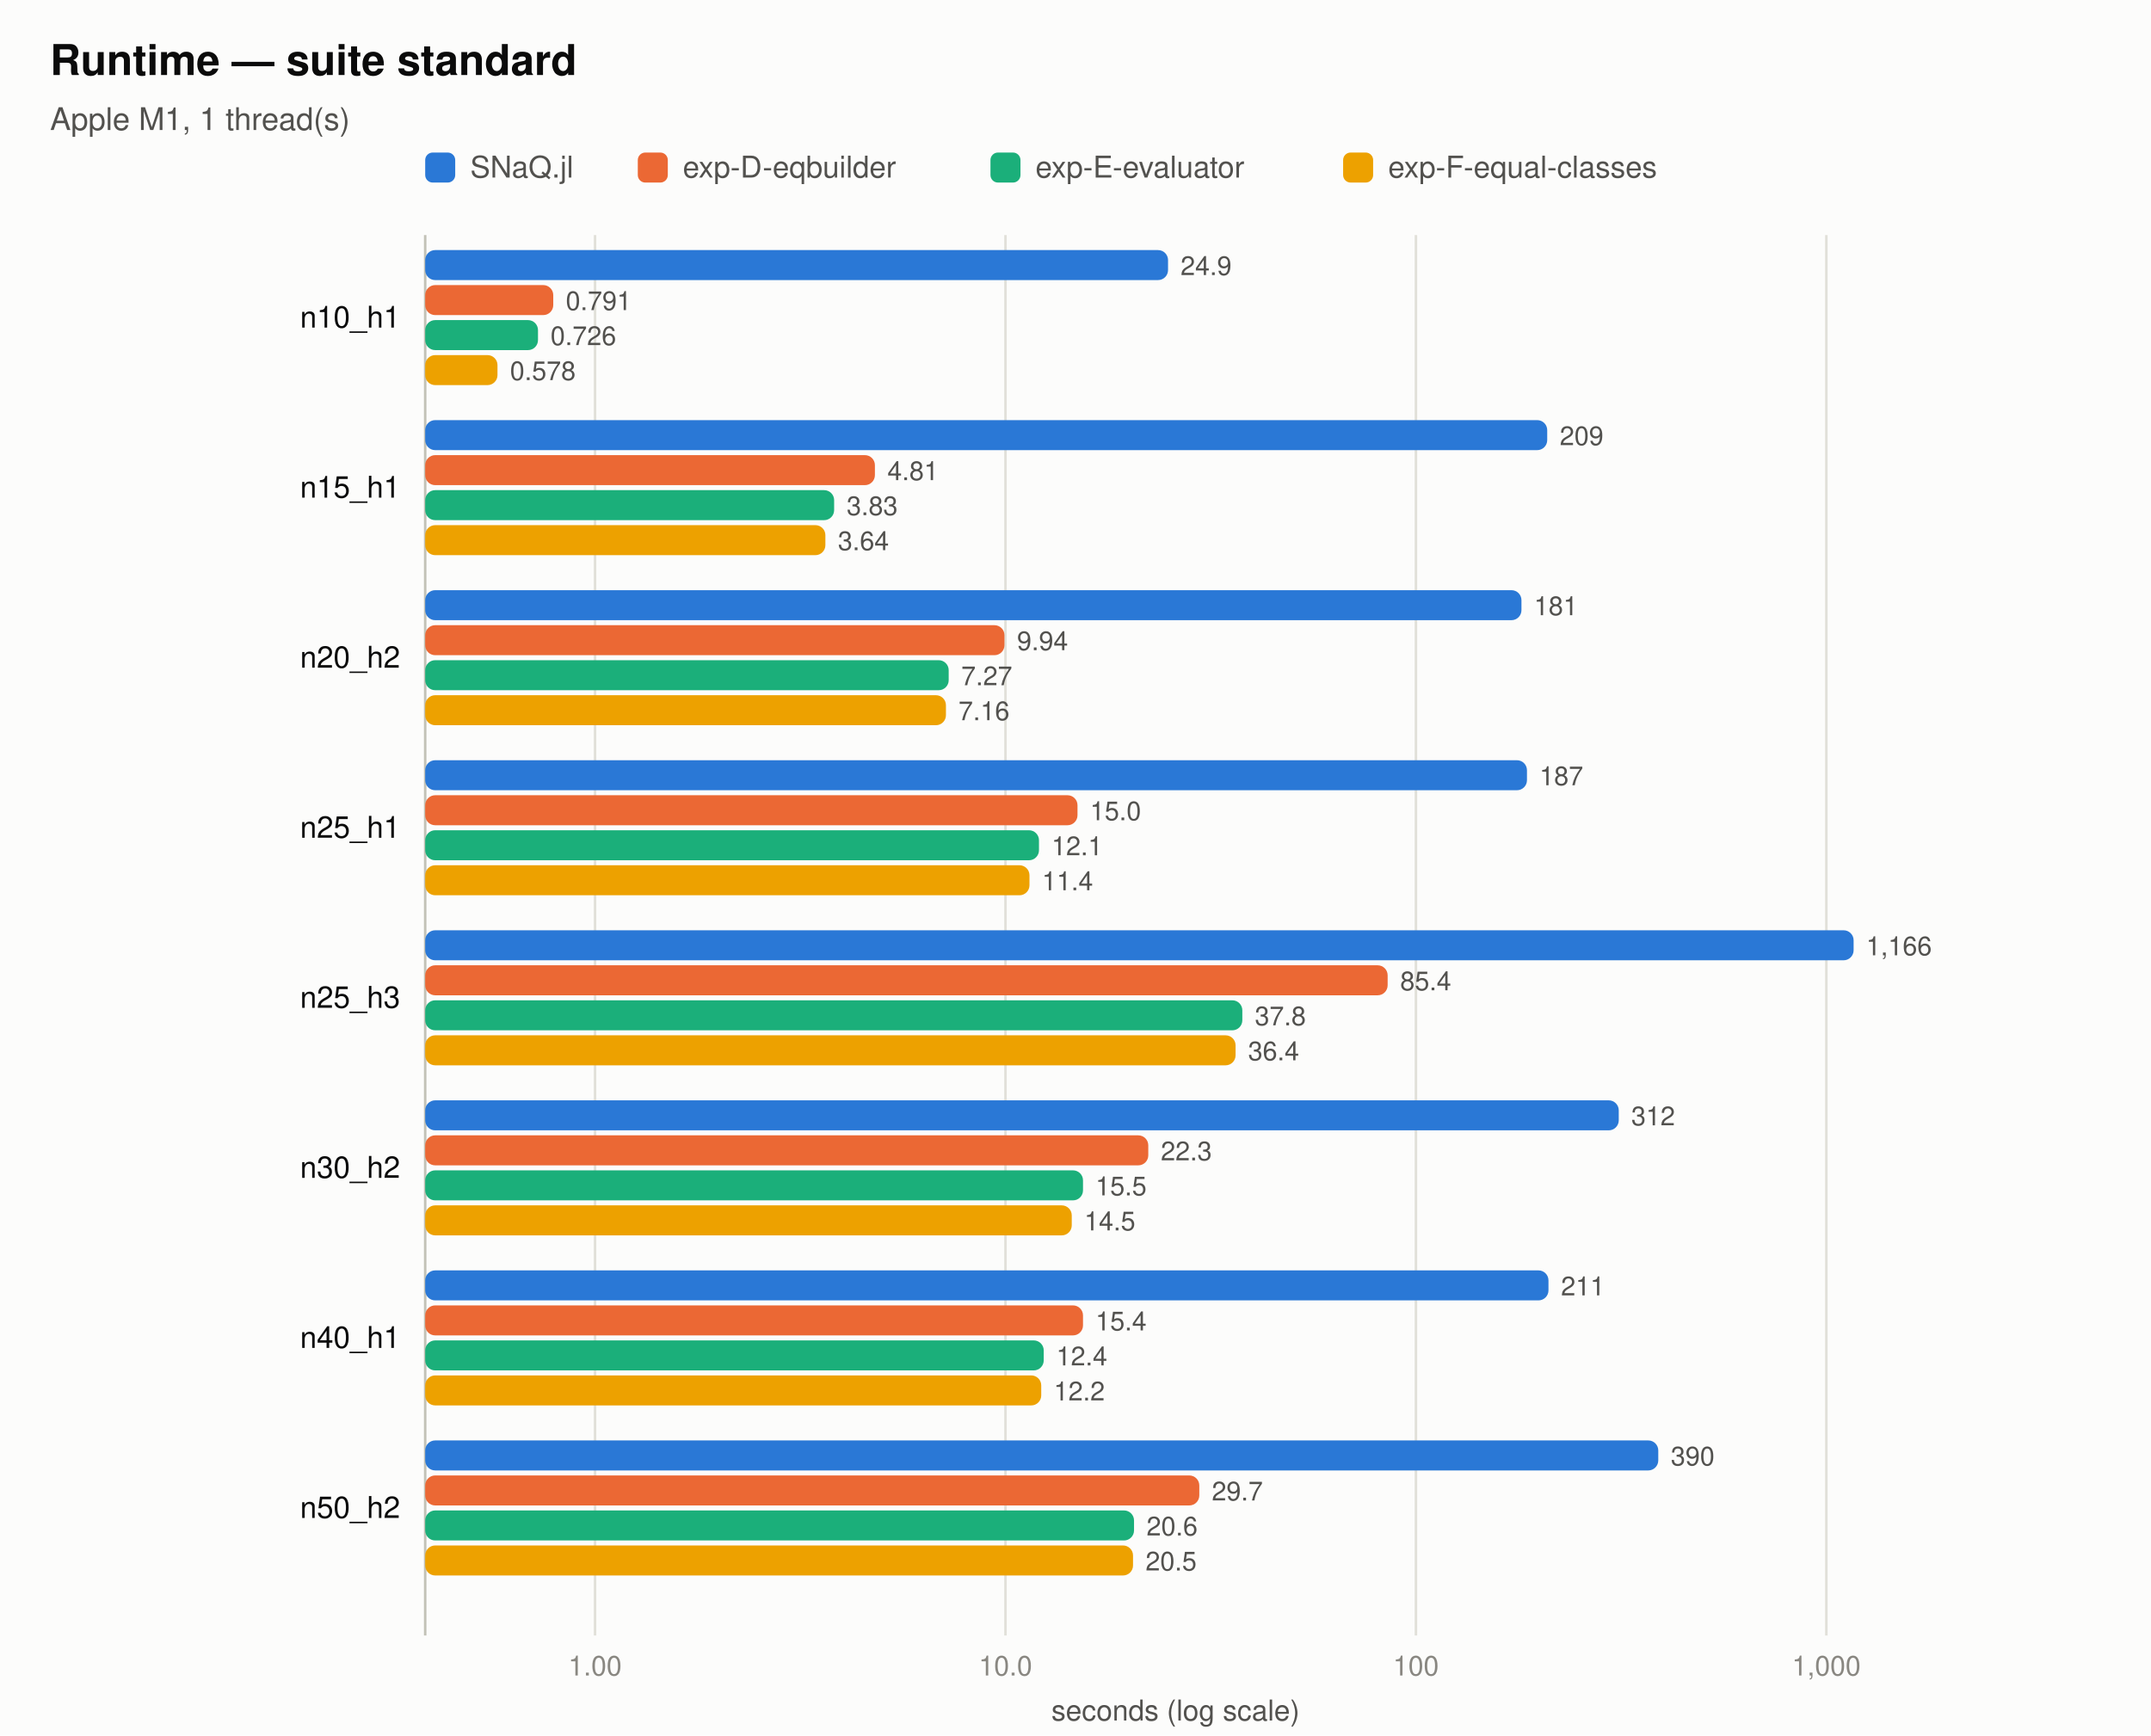
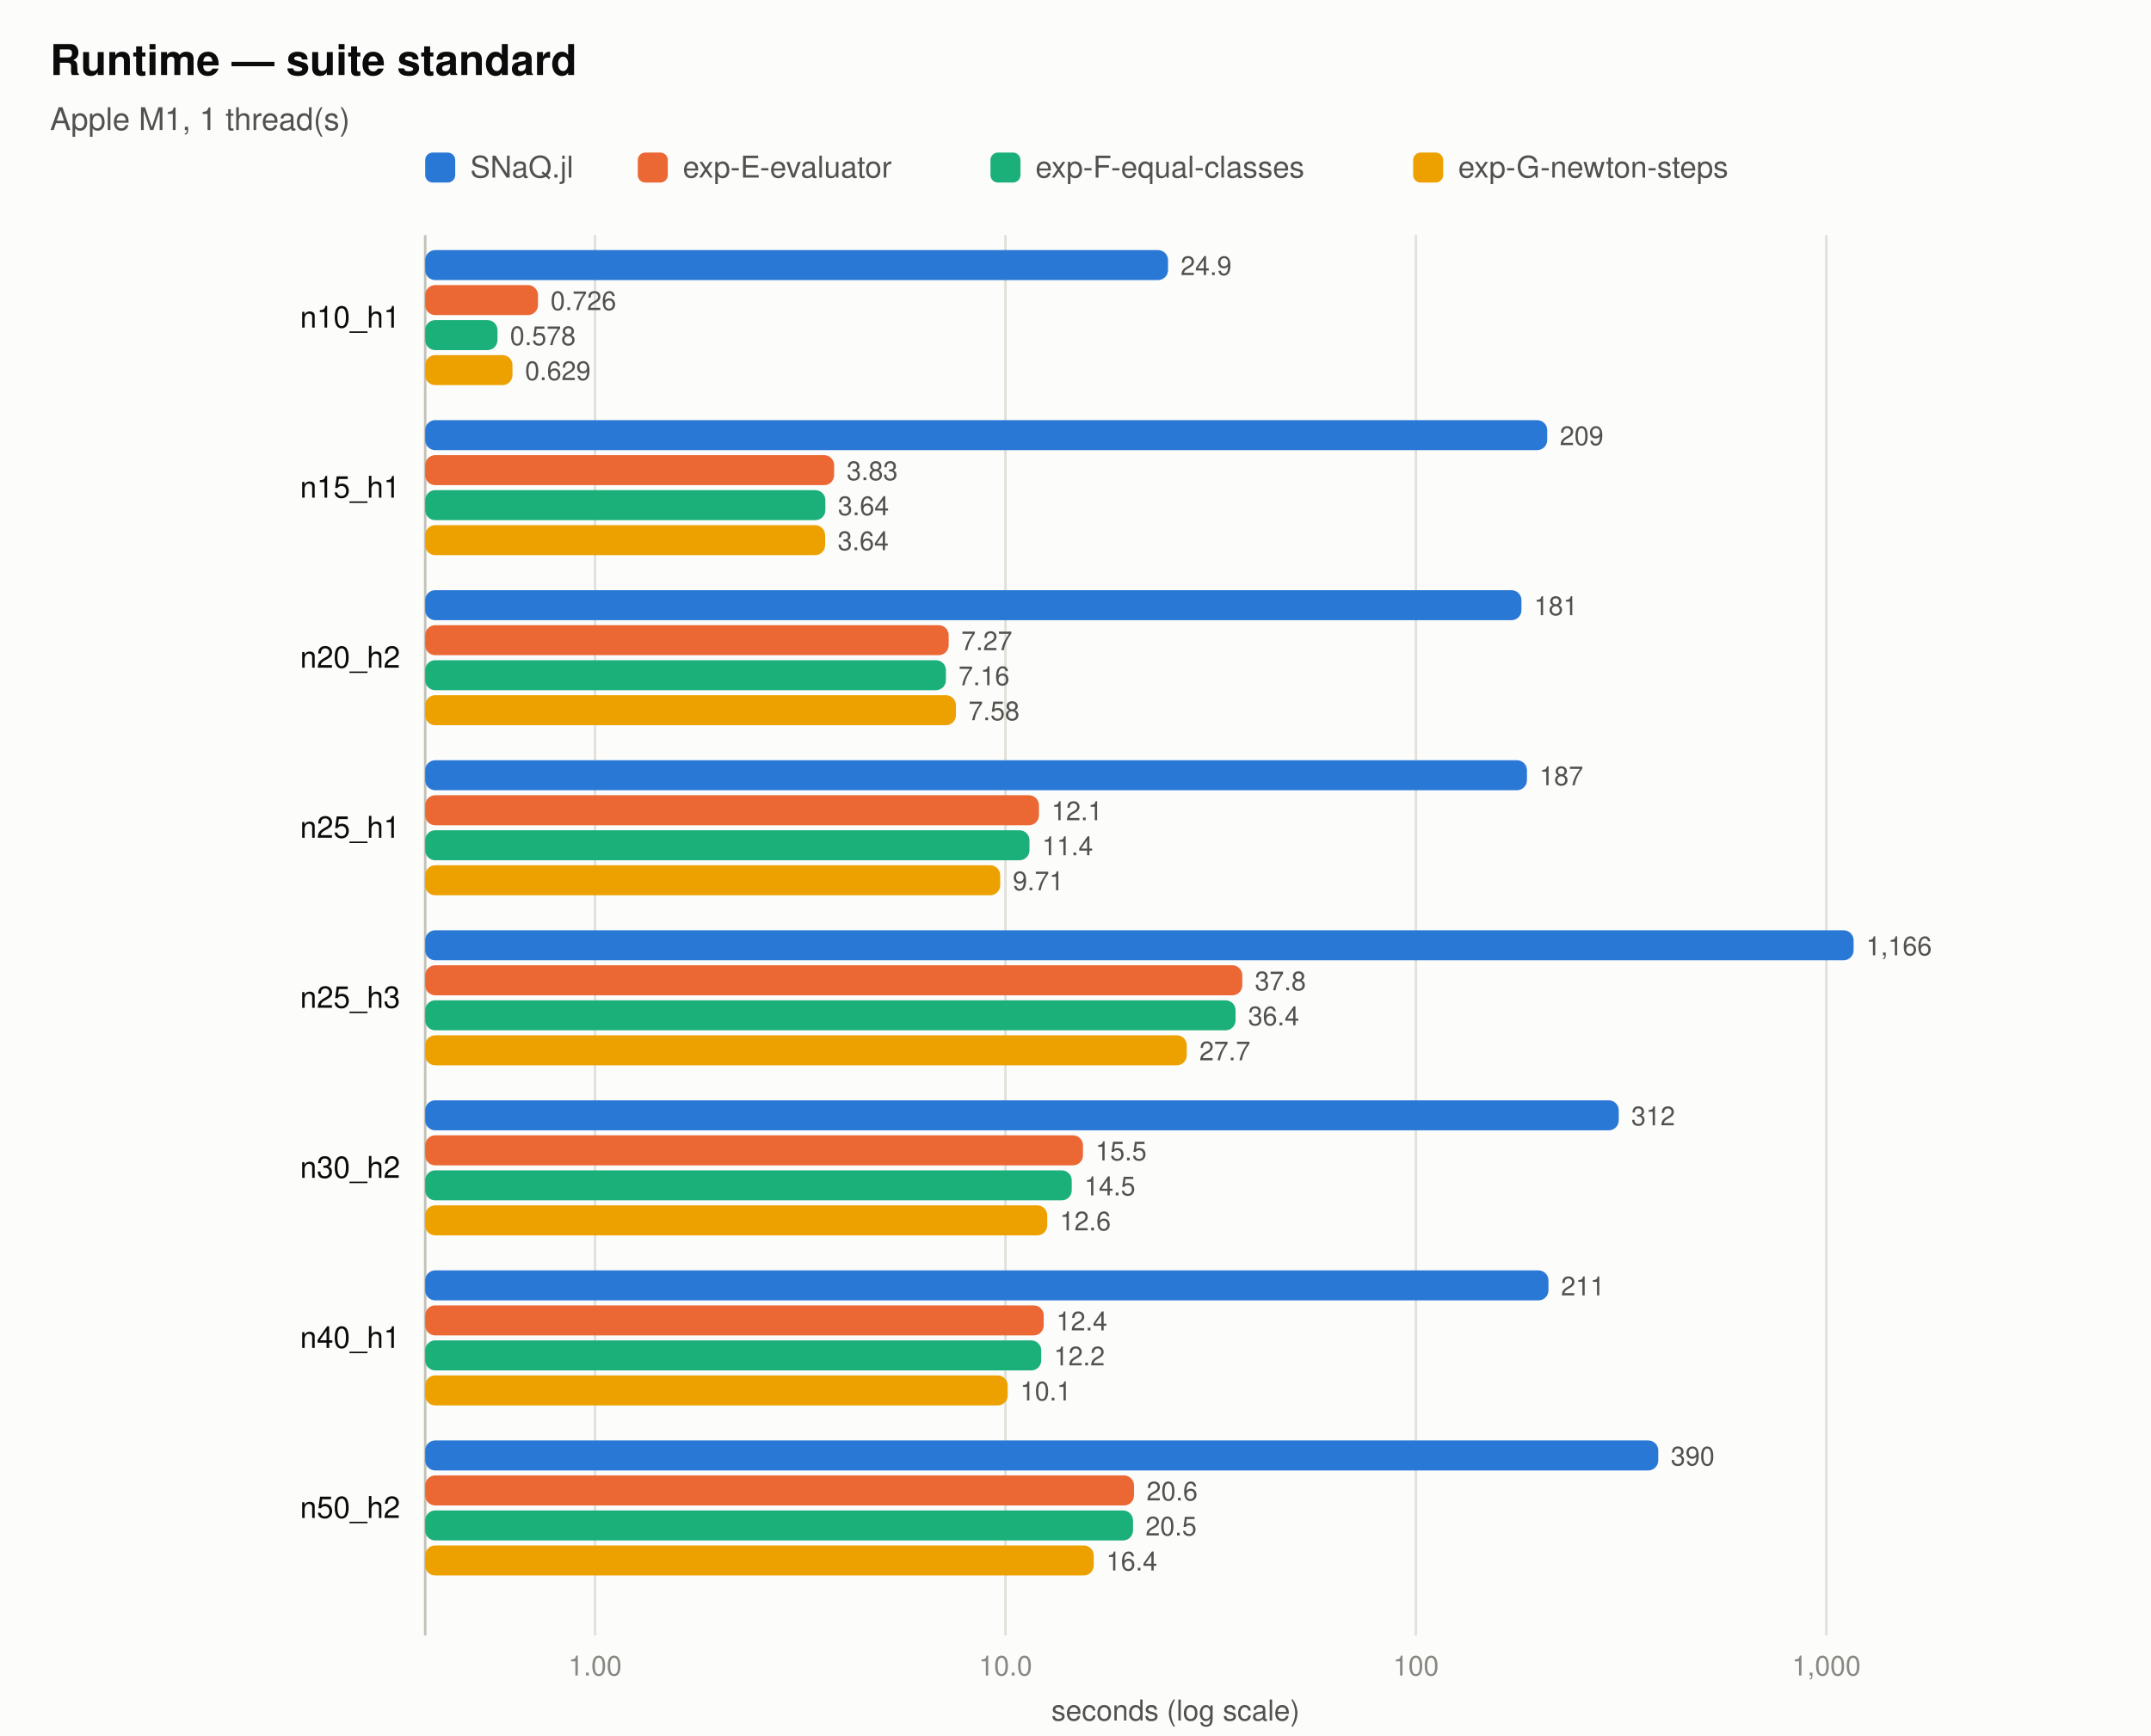
<svg xmlns="http://www.w3.org/2000/svg" width="860" height="694" viewBox="0 0 860 694" font-family="-apple-system, BlinkMacSystemFont, 'Segoe UI', Helvetica, Arial, sans-serif">
  <rect width="860" height="694" fill="#fcfcfb" />
  <text x="20" y="30" font-size="17" font-weight="600" fill="#0b0b0b">Runtime — suite standard</text>
  <text x="20" y="52" font-size="12.5" fill="#52514e">Apple M1, 1 thread(s)</text>
  <rect x="170" y="61" width="12" height="12" rx="3" fill="#2a78d6" />
  <text x="188" y="71" font-size="12" fill="#52514e">SNaQ.jl</text>
  <rect x="255" y="61" width="12" height="12" rx="3" fill="#eb6834" />
-   <text x="273" y="71" font-size="12" fill="#52514e">exp-D-eqbuilder</text>
+   <text x="273" y="71" font-size="12" fill="#52514e">exp-E-evaluator</text>
  <rect x="396" y="61" width="12" height="12" rx="3" fill="#1baf7a" />
-   <text x="414" y="71" font-size="12" fill="#52514e">exp-E-evaluator</text>
-   <rect x="537" y="61" width="12" height="12" rx="3" fill="#eda100" />
-   <text x="555" y="71" font-size="12" fill="#52514e">exp-F-equal-classes</text>
+   <text x="414" y="71" font-size="12" fill="#52514e">exp-F-equal-classes</text>
+   <rect x="565" y="61" width="12" height="12" rx="3" fill="#eda100" />
+   <text x="583" y="71" font-size="12" fill="#52514e">exp-G-newton-steps</text>
  <line x1="237.9" y1="94" x2="237.9" y2="654" stroke="#e1e0d9" stroke-width="1" />
  <text x="237.9" y="670" font-size="11" fill="#898781" text-anchor="middle">1.00</text>
  <line x1="402.0" y1="94" x2="402.0" y2="654" stroke="#e1e0d9" stroke-width="1" />
  <text x="402.0" y="670" font-size="11" fill="#898781" text-anchor="middle">10.0</text>
  <line x1="566.1" y1="94" x2="566.1" y2="654" stroke="#e1e0d9" stroke-width="1" />
  <text x="566.1" y="670" font-size="11" fill="#898781" text-anchor="middle">100</text>
  <line x1="730.2" y1="94" x2="730.2" y2="654" stroke="#e1e0d9" stroke-width="1" />
  <text x="730.2" y="670" font-size="11" fill="#898781" text-anchor="middle">1,000</text>
  <text x="470.0" y="688" font-size="11.5" fill="#52514e" text-anchor="middle">seconds (log scale)</text>
  <line x1="170.0" y1="94" x2="170.0" y2="654" stroke="#c3c2b7" stroke-width="1" />
  <text x="160" y="131.0" font-size="12" fill="#0b0b0b" text-anchor="end">n10_h1</text>
  <g>
    <rect x="170.0" y="100" width="297.0" height="12" rx="4.0" fill="#2a78d6" />
  </g>
  <text x="472.0" y="110" font-size="10.5" fill="#52514e" text-anchor="start">24.9</text>
  <g>
-     <rect x="170.0" y="114" width="51.2" height="12" rx="4.0" fill="#eb6834" />
+     <rect x="170.0" y="114" width="45.1" height="12" rx="4.0" fill="#eb6834" />
  </g>
-   <text x="226.2" y="124" font-size="10.5" fill="#52514e" text-anchor="start">0.791</text>
+   <text x="220.1" y="124" font-size="10.5" fill="#52514e" text-anchor="start">0.726</text>
  <g>
-     <rect x="170.0" y="128" width="45.1" height="12" rx="4.0" fill="#1baf7a" />
+     <rect x="170.0" y="128" width="28.9" height="12" rx="4.0" fill="#1baf7a" />
  </g>
-   <text x="220.1" y="138" font-size="10.5" fill="#52514e" text-anchor="start">0.726</text>
+   <text x="203.9" y="138" font-size="10.5" fill="#52514e" text-anchor="start">0.578</text>
  <g>
-     <rect x="170.0" y="142" width="28.9" height="12" rx="4.0" fill="#eda100" />
+     <rect x="170.0" y="142" width="34.9" height="12" rx="4.0" fill="#eda100" />
  </g>
-   <text x="203.9" y="152" font-size="10.5" fill="#52514e" text-anchor="start">0.578</text>
+   <text x="209.9" y="152" font-size="10.5" fill="#52514e" text-anchor="start">0.629</text>
  <text x="160" y="199.0" font-size="12" fill="#0b0b0b" text-anchor="end">n15_h1</text>
  <g>
    <rect x="170.0" y="168" width="448.6" height="12" rx="4.0" fill="#2a78d6" />
  </g>
  <text x="623.6" y="178" font-size="10.5" fill="#52514e" text-anchor="start">209</text>
  <g>
-     <rect x="170.0" y="182" width="179.8" height="12" rx="4.0" fill="#eb6834" />
+     <rect x="170.0" y="182" width="163.5" height="12" rx="4.0" fill="#eb6834" />
  </g>
-   <text x="354.8" y="192" font-size="10.5" fill="#52514e" text-anchor="start">4.81</text>
+   <text x="338.5" y="192" font-size="10.5" fill="#52514e" text-anchor="start">3.83</text>
  <g>
-     <rect x="170.0" y="196" width="163.5" height="12" rx="4.0" fill="#1baf7a" />
+     <rect x="170.0" y="196" width="160.0" height="12" rx="4.0" fill="#1baf7a" />
  </g>
-   <text x="338.5" y="206" font-size="10.5" fill="#52514e" text-anchor="start">3.83</text>
+   <text x="335.0" y="206" font-size="10.5" fill="#52514e" text-anchor="start">3.64</text>
  <g>
-     <rect x="170.0" y="210" width="160.0" height="12" rx="4.0" fill="#eda100" />
+     <rect x="170.0" y="210" width="159.9" height="12" rx="4.0" fill="#eda100" />
  </g>
-   <text x="335.0" y="220" font-size="10.5" fill="#52514e" text-anchor="start">3.64</text>
+   <text x="334.9" y="220" font-size="10.5" fill="#52514e" text-anchor="start">3.64</text>
  <text x="160" y="267.0" font-size="12" fill="#0b0b0b" text-anchor="end">n20_h2</text>
  <g>
    <rect x="170.0" y="236" width="438.3" height="12" rx="4.0" fill="#2a78d6" />
  </g>
  <text x="613.3" y="246" font-size="10.5" fill="#52514e" text-anchor="start">181</text>
  <g>
-     <rect x="170.0" y="250" width="231.6" height="12" rx="4.0" fill="#eb6834" />
+     <rect x="170.0" y="250" width="209.3" height="12" rx="4.0" fill="#eb6834" />
  </g>
-   <text x="406.6" y="260" font-size="10.5" fill="#52514e" text-anchor="start">9.94</text>
+   <text x="384.3" y="260" font-size="10.5" fill="#52514e" text-anchor="start">7.27</text>
  <g>
-     <rect x="170.0" y="264" width="209.3" height="12" rx="4.0" fill="#1baf7a" />
+     <rect x="170.0" y="264" width="208.2" height="12" rx="4.0" fill="#1baf7a" />
  </g>
-   <text x="384.3" y="274" font-size="10.5" fill="#52514e" text-anchor="start">7.27</text>
+   <text x="383.2" y="274" font-size="10.5" fill="#52514e" text-anchor="start">7.16</text>
  <g>
-     <rect x="170.0" y="278" width="208.2" height="12" rx="4.0" fill="#eda100" />
+     <rect x="170.0" y="278" width="212.2" height="12" rx="4.0" fill="#eda100" />
  </g>
-   <text x="383.2" y="288" font-size="10.5" fill="#52514e" text-anchor="start">7.16</text>
+   <text x="387.2" y="288" font-size="10.5" fill="#52514e" text-anchor="start">7.58</text>
  <text x="160" y="335.0" font-size="12" fill="#0b0b0b" text-anchor="end">n25_h1</text>
  <g>
    <rect x="170.0" y="304" width="440.5" height="12" rx="4.0" fill="#2a78d6" />
  </g>
  <text x="615.5" y="314" font-size="10.5" fill="#52514e" text-anchor="start">187</text>
  <g>
-     <rect x="170.0" y="318" width="260.8" height="12" rx="4.0" fill="#eb6834" />
+     <rect x="170.0" y="318" width="245.4" height="12" rx="4.0" fill="#eb6834" />
  </g>
-   <text x="435.8" y="328" font-size="10.5" fill="#52514e" text-anchor="start">15.0</text>
+   <text x="420.4" y="328" font-size="10.5" fill="#52514e" text-anchor="start">12.1</text>
  <g>
-     <rect x="170.0" y="332" width="245.4" height="12" rx="4.0" fill="#1baf7a" />
+     <rect x="170.0" y="332" width="241.6" height="12" rx="4.0" fill="#1baf7a" />
  </g>
-   <text x="420.4" y="342" font-size="10.5" fill="#52514e" text-anchor="start">12.1</text>
+   <text x="416.6" y="342" font-size="10.5" fill="#52514e" text-anchor="start">11.4</text>
  <g>
-     <rect x="170.0" y="346" width="241.6" height="12" rx="4.0" fill="#eda100" />
+     <rect x="170.0" y="346" width="229.9" height="12" rx="4.0" fill="#eda100" />
  </g>
-   <text x="416.6" y="356" font-size="10.5" fill="#52514e" text-anchor="start">11.4</text>
+   <text x="404.9" y="356" font-size="10.5" fill="#52514e" text-anchor="start">9.71</text>
  <text x="160" y="403.0" font-size="12" fill="#0b0b0b" text-anchor="end">n25_h3</text>
  <g>
    <rect x="170.0" y="372" width="571.1" height="12" rx="4.0" fill="#2a78d6" />
  </g>
  <text x="746.1" y="382" font-size="10.5" fill="#52514e" text-anchor="start">1,166</text>
  <g>
-     <rect x="170.0" y="386" width="384.8" height="12" rx="4.0" fill="#eb6834" />
+     <rect x="170.0" y="386" width="326.7" height="12" rx="4.0" fill="#eb6834" />
  </g>
-   <text x="559.8" y="396" font-size="10.5" fill="#52514e" text-anchor="start">85.4</text>
+   <text x="501.7" y="396" font-size="10.5" fill="#52514e" text-anchor="start">37.8</text>
  <g>
-     <rect x="170.0" y="400" width="326.7" height="12" rx="4.0" fill="#1baf7a" />
+     <rect x="170.0" y="400" width="324.0" height="12" rx="4.0" fill="#1baf7a" />
  </g>
-   <text x="501.7" y="410" font-size="10.5" fill="#52514e" text-anchor="start">37.8</text>
+   <text x="499.0" y="410" font-size="10.5" fill="#52514e" text-anchor="start">36.4</text>
  <g>
-     <rect x="170.0" y="414" width="324.0" height="12" rx="4.0" fill="#eda100" />
+     <rect x="170.0" y="414" width="304.5" height="12" rx="4.0" fill="#eda100" />
  </g>
-   <text x="499.0" y="424" font-size="10.5" fill="#52514e" text-anchor="start">36.4</text>
+   <text x="479.5" y="424" font-size="10.5" fill="#52514e" text-anchor="start">27.7</text>
  <text x="160" y="471.0" font-size="12" fill="#0b0b0b" text-anchor="end">n30_h2</text>
  <g>
    <rect x="170.0" y="440" width="477.2" height="12" rx="4.0" fill="#2a78d6" />
  </g>
  <text x="652.2" y="450" font-size="10.5" fill="#52514e" text-anchor="start">312</text>
  <g>
-     <rect x="170.0" y="454" width="289.1" height="12" rx="4.0" fill="#eb6834" />
+     <rect x="170.0" y="454" width="263.0" height="12" rx="4.0" fill="#eb6834" />
  </g>
-   <text x="464.1" y="464" font-size="10.5" fill="#52514e" text-anchor="start">22.3</text>
+   <text x="438.0" y="464" font-size="10.5" fill="#52514e" text-anchor="start">15.5</text>
  <g>
-     <rect x="170.0" y="468" width="263.0" height="12" rx="4.0" fill="#1baf7a" />
+     <rect x="170.0" y="468" width="258.5" height="12" rx="4.0" fill="#1baf7a" />
  </g>
-   <text x="438.0" y="478" font-size="10.5" fill="#52514e" text-anchor="start">15.5</text>
+   <text x="433.5" y="478" font-size="10.5" fill="#52514e" text-anchor="start">14.5</text>
  <g>
-     <rect x="170.0" y="482" width="258.5" height="12" rx="4.0" fill="#eda100" />
+     <rect x="170.0" y="482" width="248.7" height="12" rx="4.0" fill="#eda100" />
  </g>
-   <text x="433.5" y="492" font-size="10.5" fill="#52514e" text-anchor="start">14.5</text>
+   <text x="423.7" y="492" font-size="10.5" fill="#52514e" text-anchor="start">12.6</text>
  <text x="160" y="539.0" font-size="12" fill="#0b0b0b" text-anchor="end">n40_h1</text>
  <g>
    <rect x="170.0" y="508" width="449.1" height="12" rx="4.0" fill="#2a78d6" />
  </g>
  <text x="624.1" y="518" font-size="10.5" fill="#52514e" text-anchor="start">211</text>
  <g>
-     <rect x="170.0" y="522" width="263.0" height="12" rx="4.0" fill="#eb6834" />
+     <rect x="170.0" y="522" width="247.3" height="12" rx="4.0" fill="#eb6834" />
  </g>
-   <text x="438.0" y="532" font-size="10.5" fill="#52514e" text-anchor="start">15.4</text>
+   <text x="422.3" y="532" font-size="10.5" fill="#52514e" text-anchor="start">12.4</text>
  <g>
-     <rect x="170.0" y="536" width="247.3" height="12" rx="4.0" fill="#1baf7a" />
+     <rect x="170.0" y="536" width="246.3" height="12" rx="4.0" fill="#1baf7a" />
  </g>
-   <text x="422.3" y="546" font-size="10.5" fill="#52514e" text-anchor="start">12.4</text>
+   <text x="421.3" y="546" font-size="10.5" fill="#52514e" text-anchor="start">12.2</text>
  <g>
-     <rect x="170.0" y="550" width="246.3" height="12" rx="4.0" fill="#eda100" />
+     <rect x="170.0" y="550" width="232.9" height="12" rx="4.0" fill="#eda100" />
  </g>
-   <text x="421.3" y="560" font-size="10.5" fill="#52514e" text-anchor="start">12.2</text>
+   <text x="407.9" y="560" font-size="10.5" fill="#52514e" text-anchor="start">10.1</text>
  <text x="160" y="607.0" font-size="12" fill="#0b0b0b" text-anchor="end">n50_h2</text>
  <g>
    <rect x="170.0" y="576" width="493.0" height="12" rx="4.0" fill="#2a78d6" />
  </g>
  <text x="668.0" y="586" font-size="10.5" fill="#52514e" text-anchor="start">390</text>
  <g>
-     <rect x="170.0" y="590" width="309.5" height="12" rx="4.0" fill="#eb6834" />
+     <rect x="170.0" y="590" width="283.4" height="12" rx="4.0" fill="#eb6834" />
  </g>
-   <text x="484.5" y="600" font-size="10.5" fill="#52514e" text-anchor="start">29.7</text>
+   <text x="458.4" y="600" font-size="10.5" fill="#52514e" text-anchor="start">20.6</text>
  <g>
-     <rect x="170.0" y="604" width="283.4" height="12" rx="4.0" fill="#1baf7a" />
+     <rect x="170.0" y="604" width="283.0" height="12" rx="4.0" fill="#1baf7a" />
  </g>
-   <text x="458.4" y="614" font-size="10.5" fill="#52514e" text-anchor="start">20.6</text>
+   <text x="458.0" y="614" font-size="10.5" fill="#52514e" text-anchor="start">20.5</text>
  <g>
-     <rect x="170.0" y="618" width="283.0" height="12" rx="4.0" fill="#eda100" />
+     <rect x="170.0" y="618" width="267.3" height="12" rx="4.0" fill="#eda100" />
  </g>
-   <text x="458.0" y="628" font-size="10.5" fill="#52514e" text-anchor="start">20.5</text>
+   <text x="442.3" y="628" font-size="10.5" fill="#52514e" text-anchor="start">16.4</text>
</svg>
